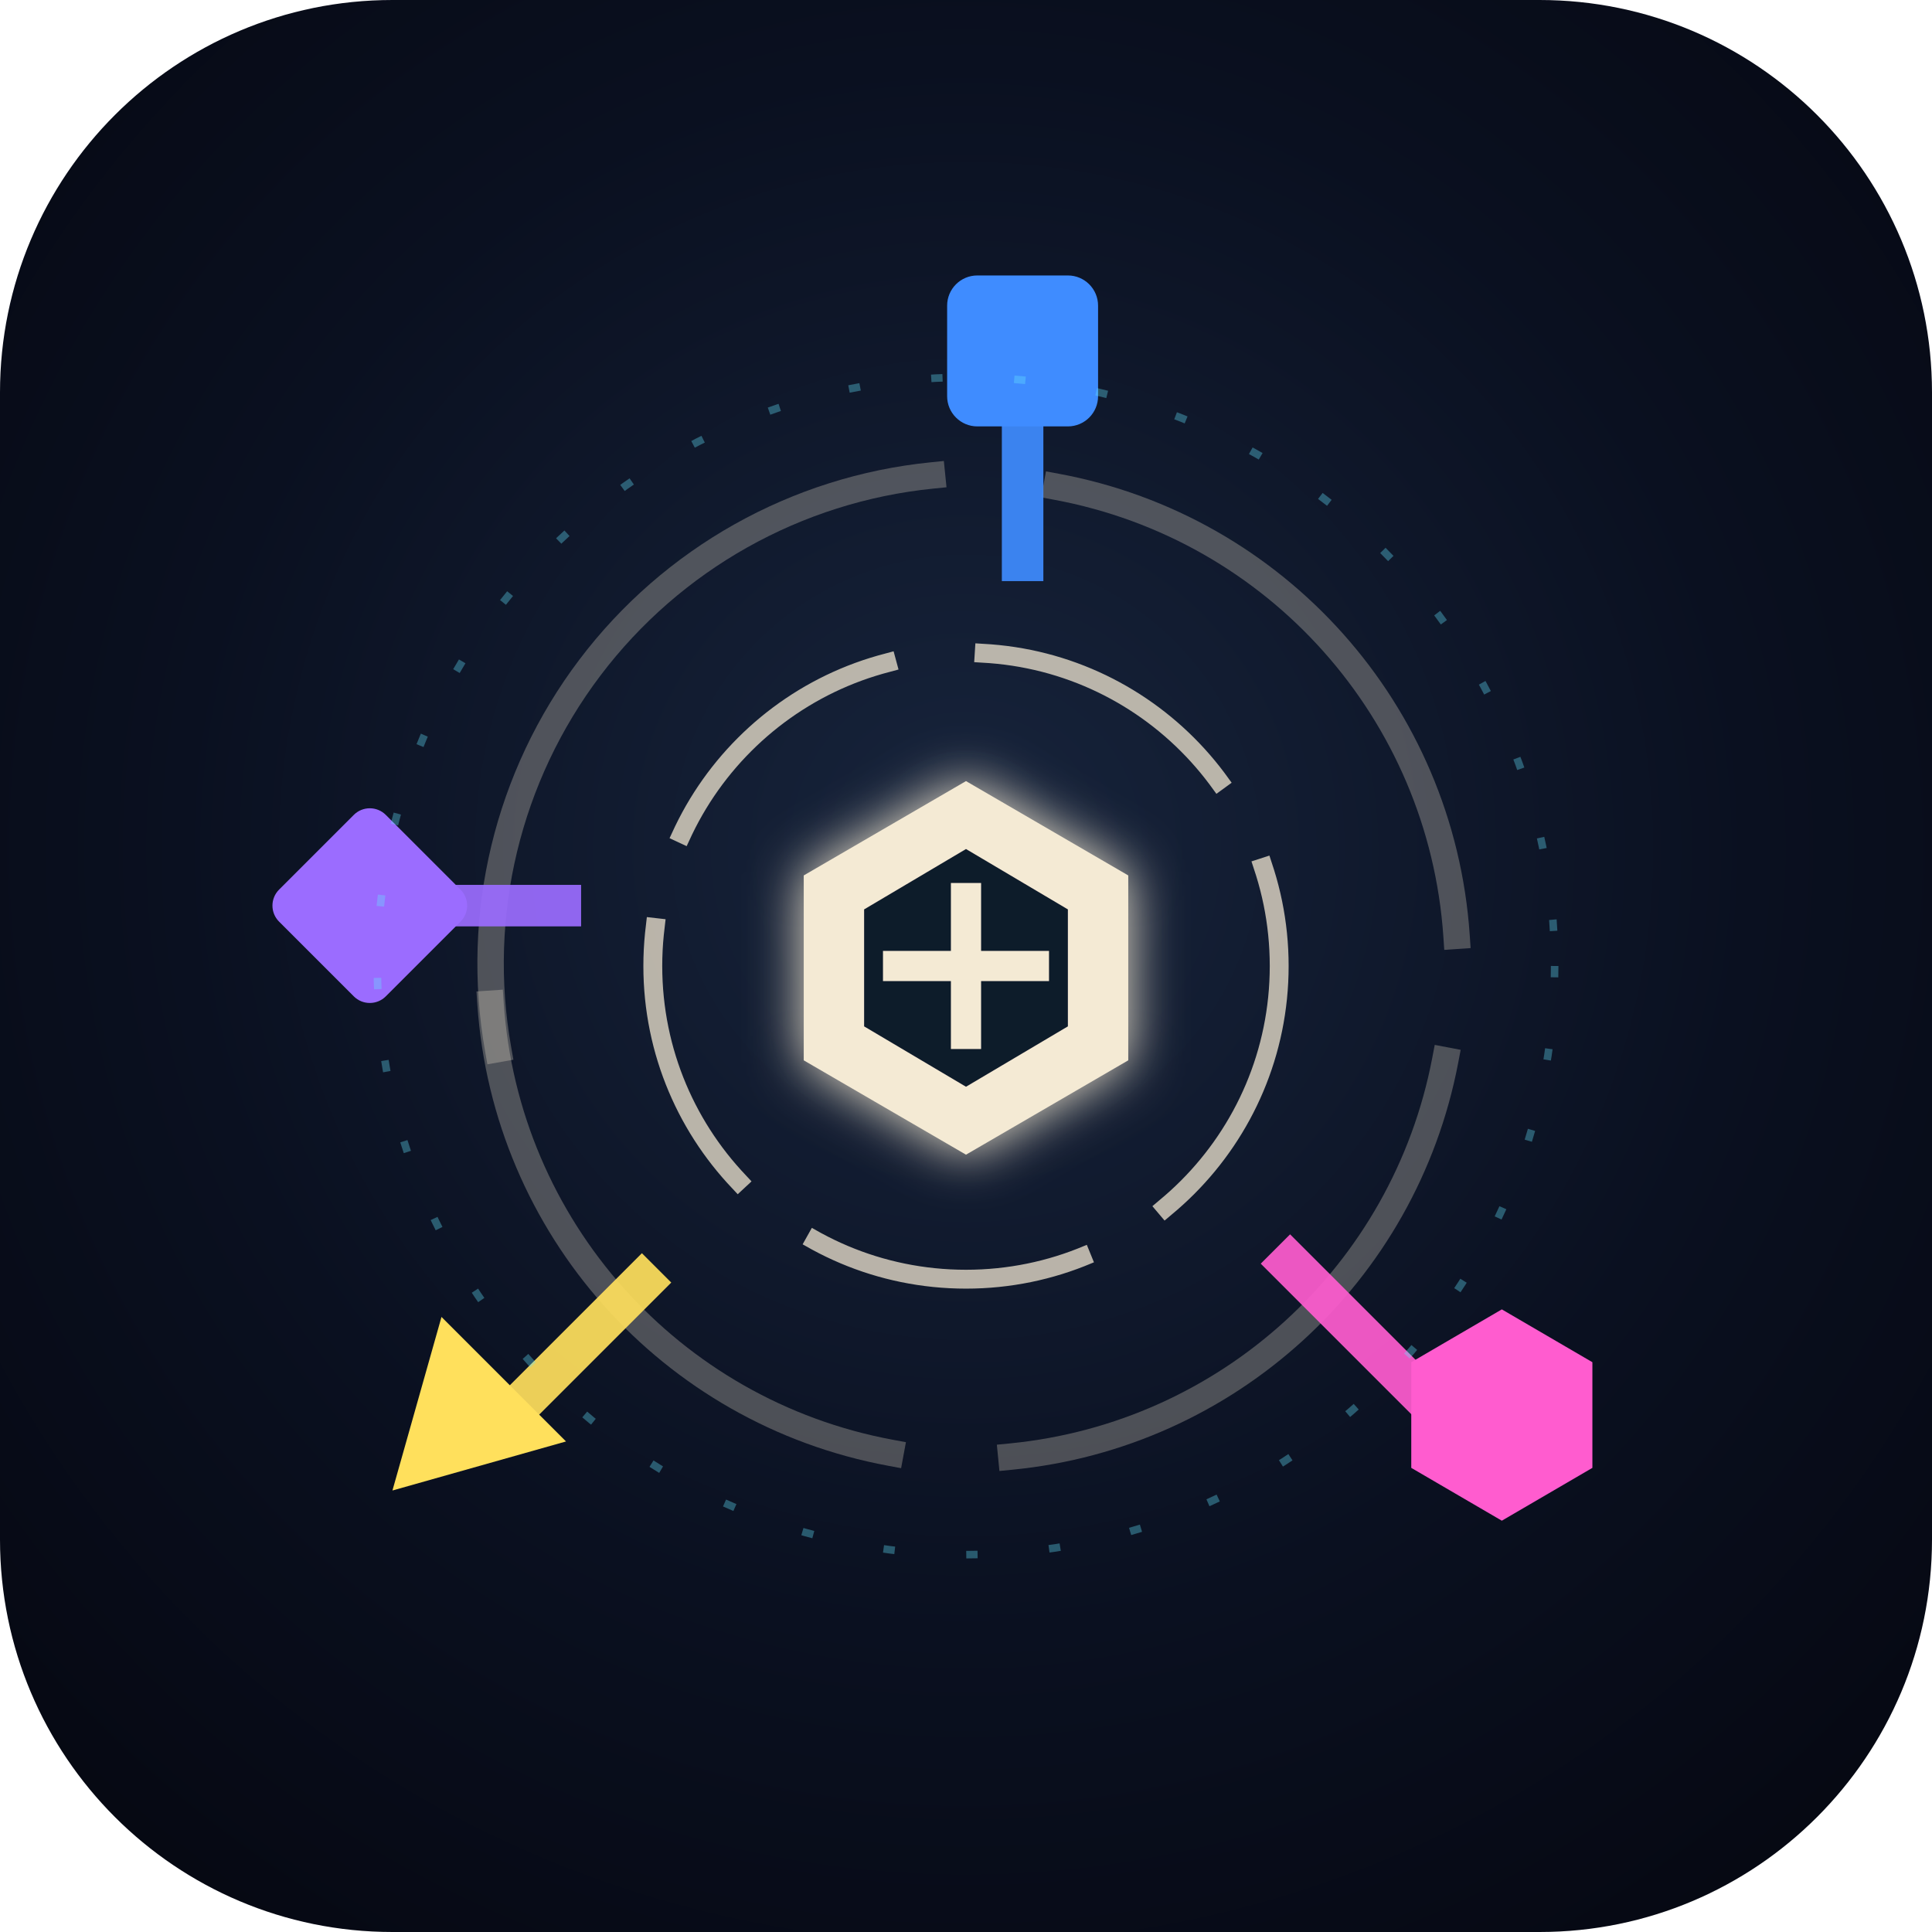
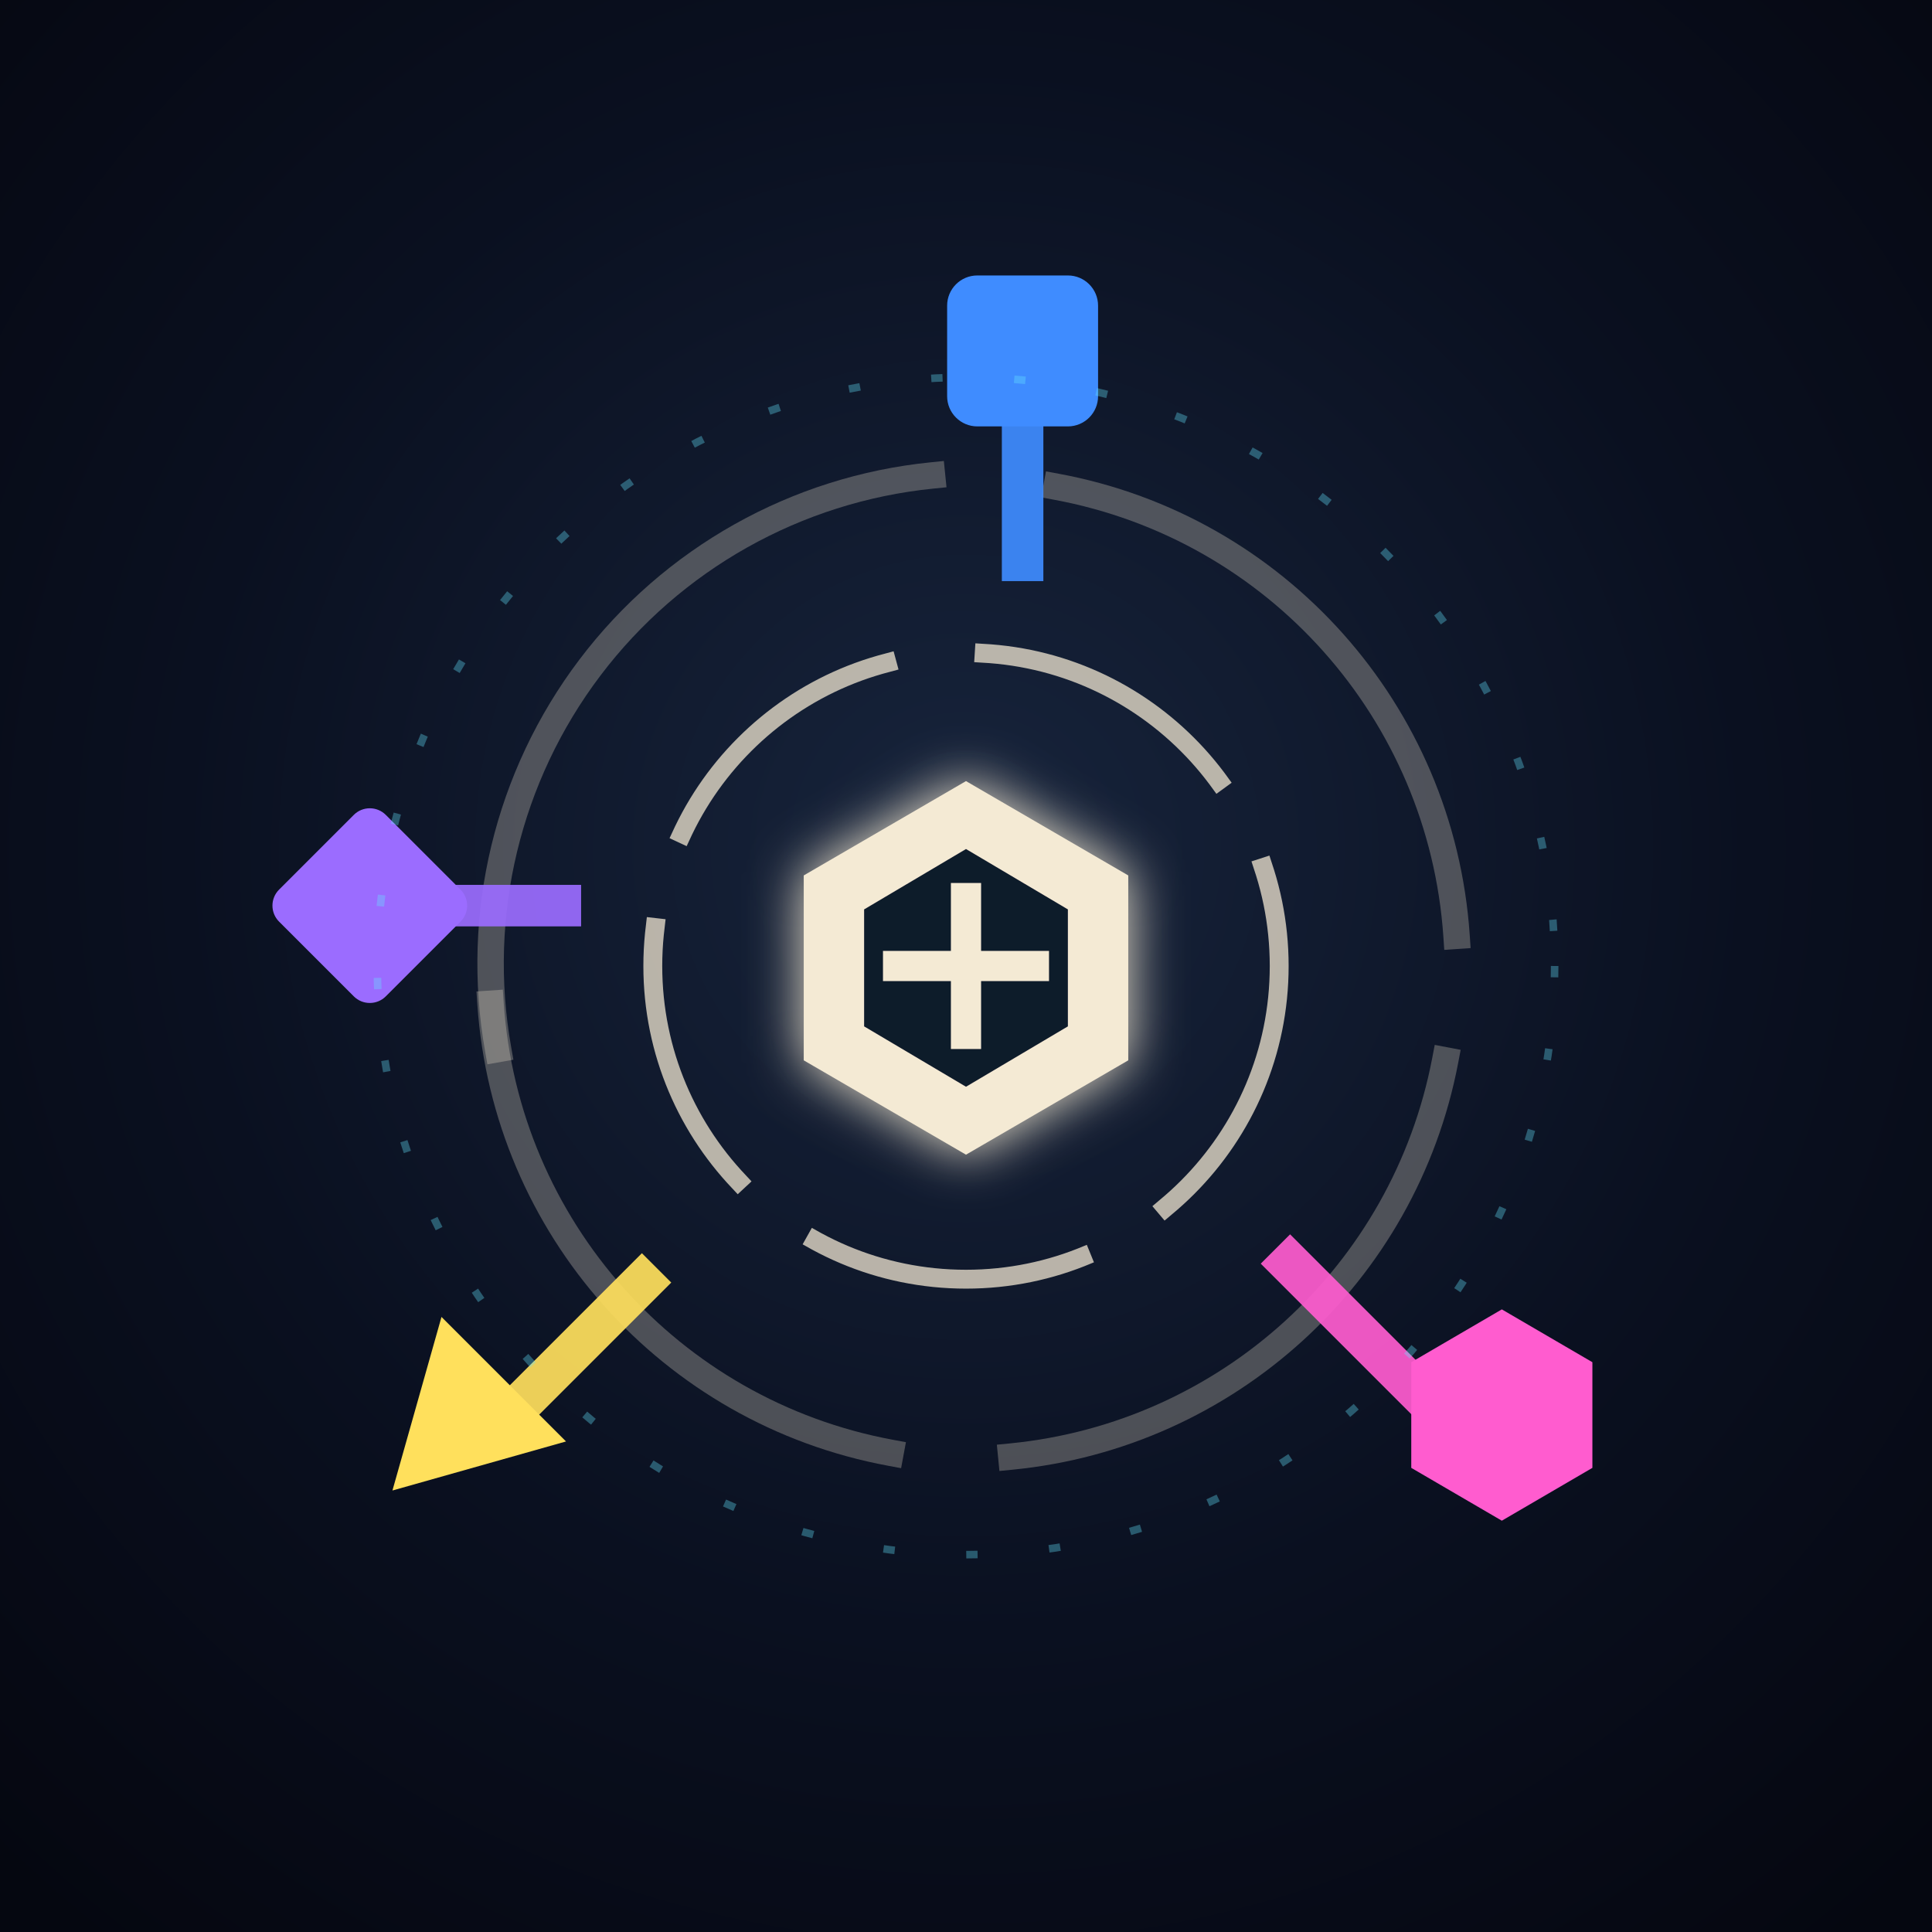
<svg xmlns="http://www.w3.org/2000/svg" width="512" height="512" viewBox="0 0 512 512" role="img" aria-labelledby="title desc">
  <defs>
    <radialGradient id="field" cx="50%" cy="44%" r="72%">
      <stop offset="0" stop-color="#17243c" />
      <stop offset="0.56" stop-color="#0a1020" />
      <stop offset="1" stop-color="#050710" />
    </radialGradient>
    <filter id="relayGlow" x="-80%" y="-80%" width="260%" height="260%">
      <feGaussianBlur stdDeviation="7" result="blur" />
      <feMerge>
        <feMergeNode in="blur" />
        <feMergeNode in="SourceGraphic" />
      </feMerge>
    </filter>
  </defs>
-   <rect width="512" height="512" rx="104" fill="url(#field)" />
+   <rect width="512" height="512" fill="url(#field)" />
  <g fill="none" stroke="#f4ead4" stroke-linecap="square">
    <path d="M132 278A130 130 0 0 1 247 126" stroke-width="7" opacity="0.28" />
    <path d="M280 129A130 130 0 0 1 386 248" stroke-width="7" opacity="0.28" />
    <path d="M383 281A130 130 0 0 1 268 386" stroke-width="7" opacity="0.28" />
    <path d="M236 385A130 130 0 0 1 130 266" stroke-width="7" opacity="0.28" />
    <circle cx="256" cy="256" r="83" stroke-width="5" stroke-dasharray="73 26" opacity="0.74" />
  </g>
  <g opacity="0.92">
    <path d="M154 240H96" stroke="#9b6cff" stroke-width="11" />
    <path d="M271 154V96" stroke="#3f8cff" stroke-width="11" />
    <path d="M174 336l-41 41" stroke="#ffe05c" stroke-width="11" />
    <path d="M338 331l41 41" stroke="#ff5ccf" stroke-width="11" />
  </g>
  <g>
    <rect x="78" y="220" width="40" height="40" rx="6" transform="rotate(45 98 240)" fill="#9b6cff" />
    <rect x="251" y="73" width="40" height="40" rx="8" fill="#3f8cff" />
    <path d="M104 395l46-13-33-33z" fill="#ffe05c" />
    <path d="M398 347l24 14v28l-24 14-24-14v-28z" fill="#ff5ccf" />
  </g>
  <g filter="url(#relayGlow)">
    <path d="M256 207l43 25v49l-43 25-43-25v-49z" fill="#f4ead4" />
    <path d="M256 225l27 16v31l-27 16-27-16v-31z" fill="#111a2c" />
    <path d="M256 238v36M238 256h36" stroke="#f4ead4" stroke-width="8" stroke-linecap="square" />
  </g>
  <circle cx="256" cy="256" r="156" fill="none" stroke="#63e4ff" stroke-width="2" stroke-dasharray="3 19" opacity="0.34" />
</svg>
